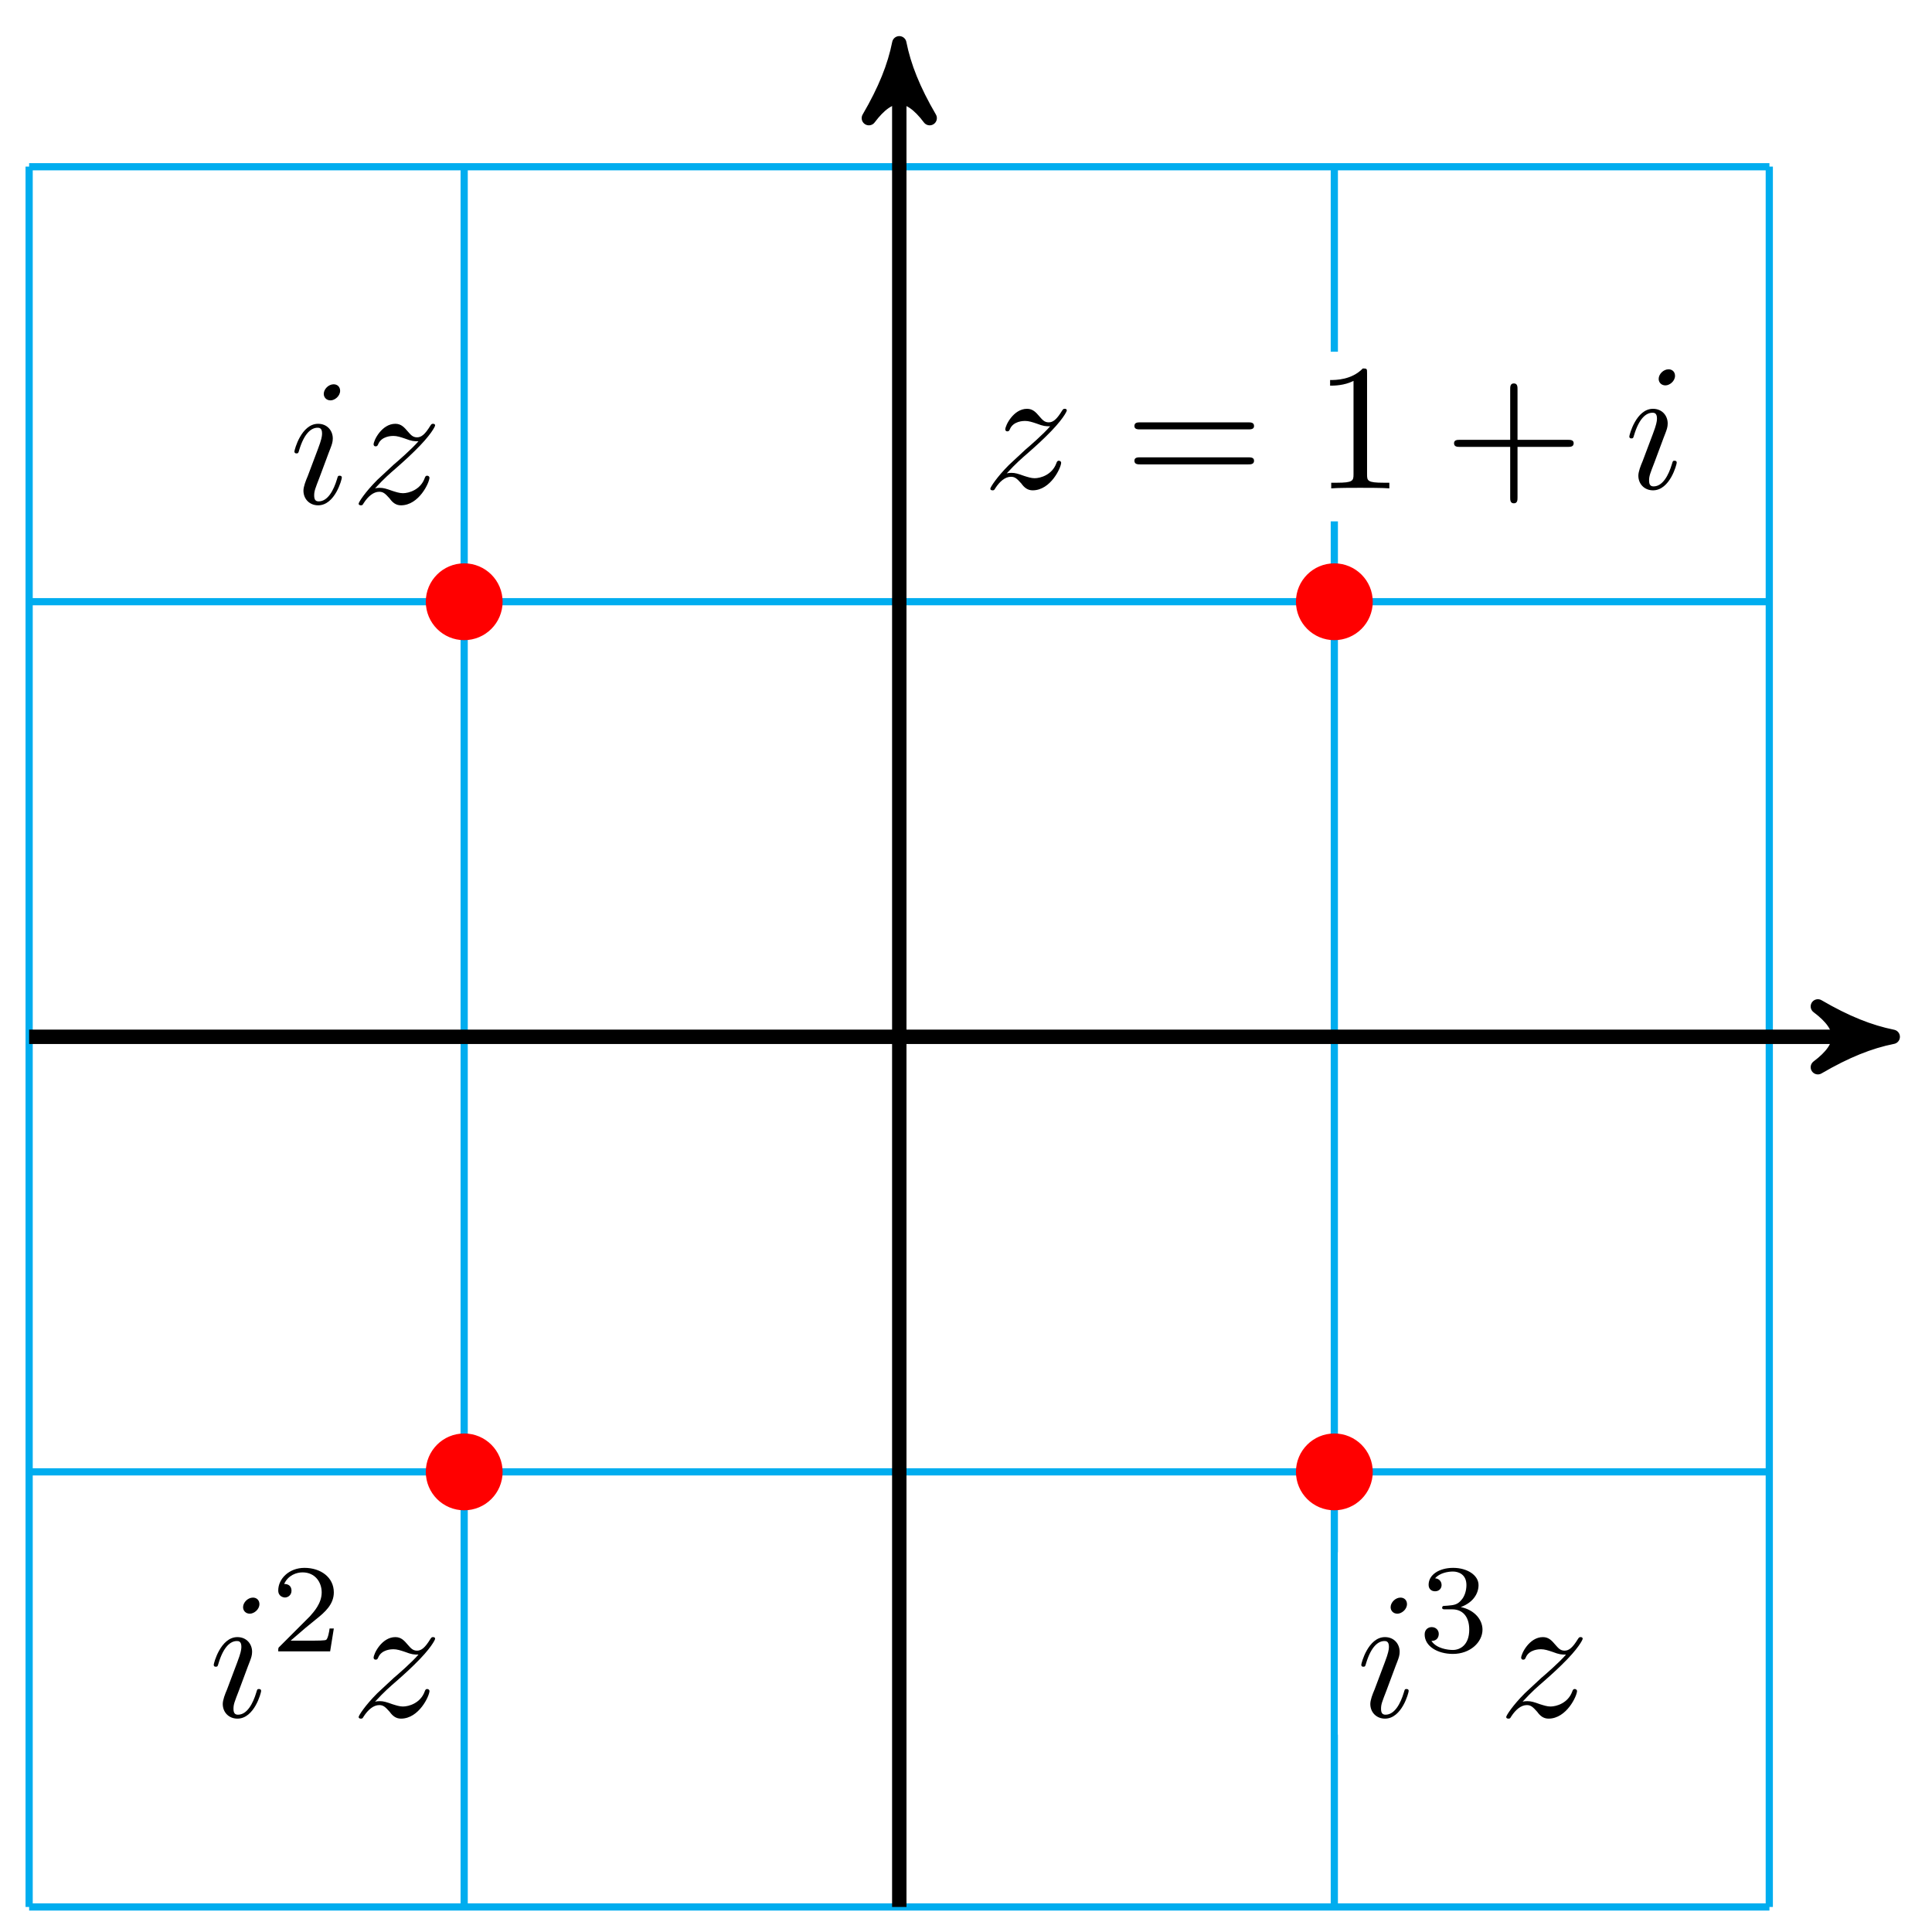
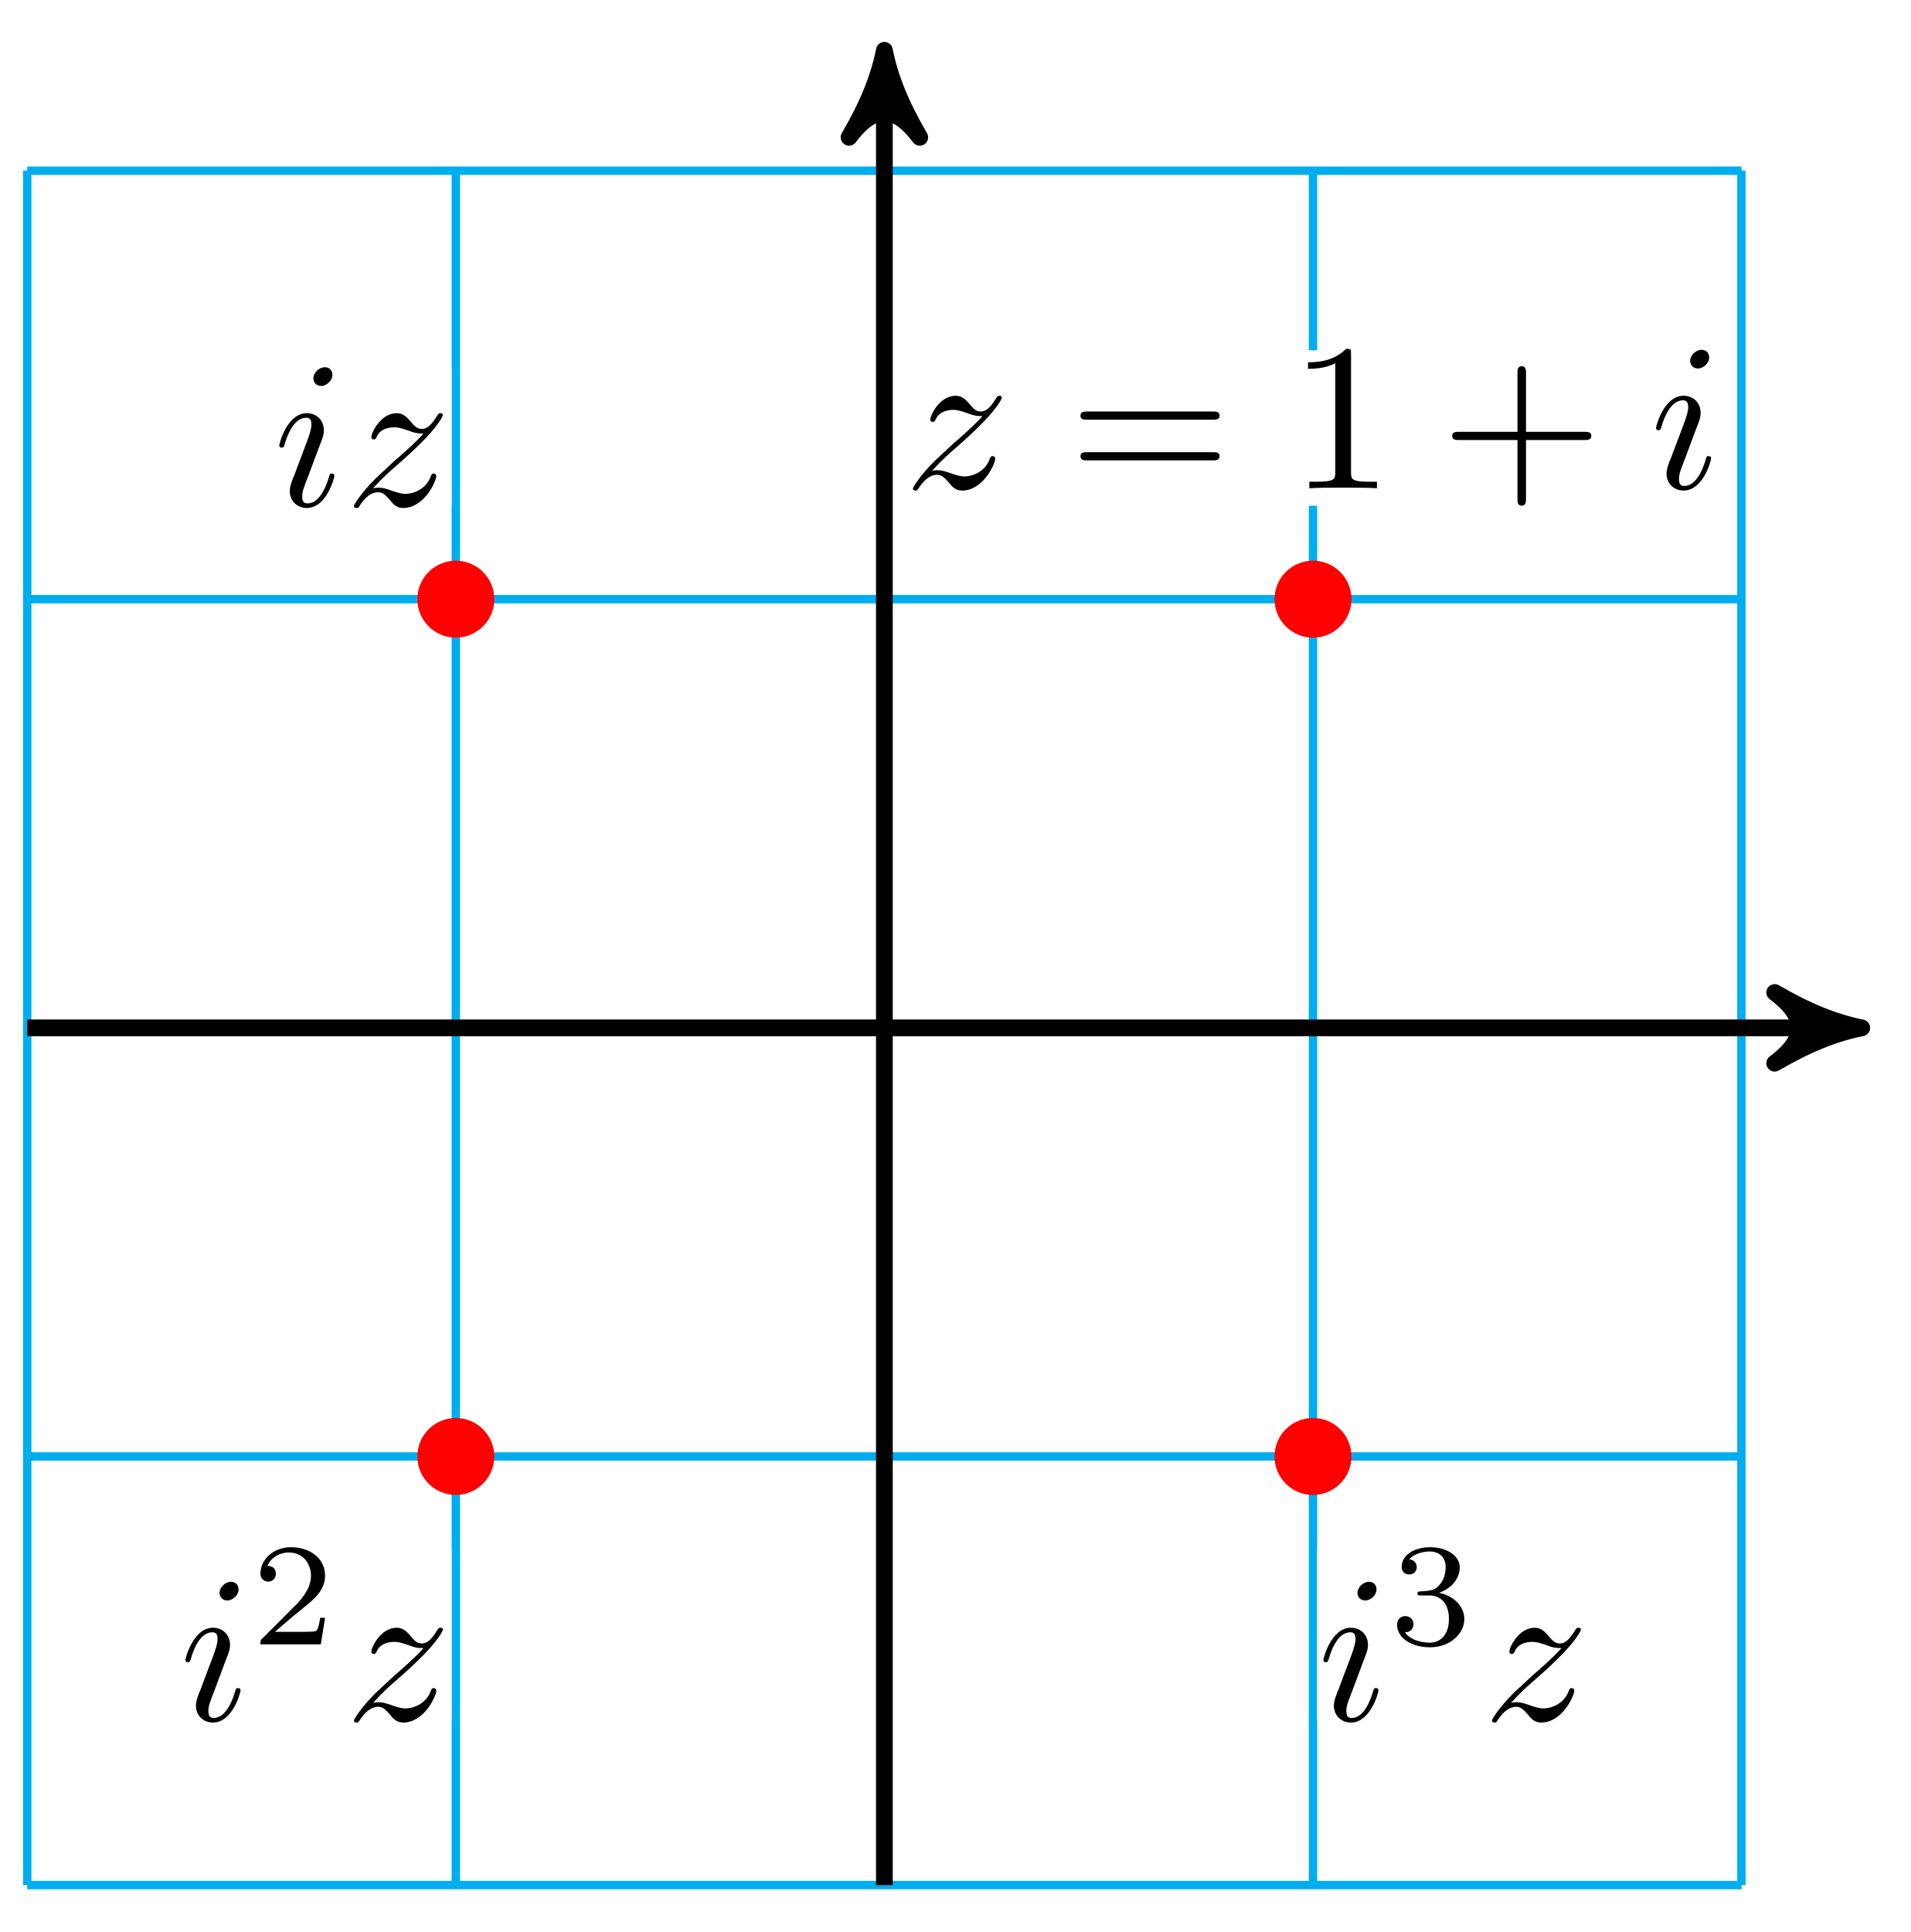
- <svg xmlns="http://www.w3.org/2000/svg" xmlns:xlink="http://www.w3.org/1999/xlink" width="107pt" height="107pt" viewBox="0 0 107 107" version="1.1">
+ <svg xmlns="http://www.w3.org/2000/svg" xmlns:xlink="http://www.w3.org/1999/xlink" width="91pt" height="92pt" viewBox="0 0 91 92" version="1.1">
  <defs>
    <g>
      <symbol overflow="visible" id="glyph0-0">
        <path style="stroke:none;" d="" />
      </symbol>
      <symbol overflow="visible" id="glyph0-1">
        <path style="stroke:none;" d="M 1.328 -0.828 C 1.859 -1.406 2.156 -1.656 2.516 -1.969 C 2.516 -1.969 3.125 -2.5 3.484 -2.859 C 4.438 -3.781 4.656 -4.266 4.656 -4.312 C 4.656 -4.406 4.562 -4.406 4.547 -4.406 C 4.469 -4.406 4.453 -4.391 4.391 -4.297 C 4.094 -3.812 3.891 -3.656 3.656 -3.656 C 3.406 -3.656 3.297 -3.812 3.141 -3.984 C 2.953 -4.203 2.781 -4.406 2.453 -4.406 C 1.703 -4.406 1.25 -3.484 1.25 -3.266 C 1.25 -3.219 1.281 -3.156 1.359 -3.156 C 1.453 -3.156 1.469 -3.203 1.5 -3.266 C 1.688 -3.734 2.266 -3.734 2.344 -3.734 C 2.547 -3.734 2.734 -3.672 2.969 -3.594 C 3.375 -3.438 3.484 -3.438 3.734 -3.438 C 3.375 -3.016 2.547 -2.297 2.359 -2.141 L 1.453 -1.297 C 0.781 -0.625 0.422 -0.062 0.422 0.016 C 0.422 0.109 0.531 0.109 0.547 0.109 C 0.625 0.109 0.641 0.094 0.703 -0.016 C 0.938 -0.375 1.234 -0.641 1.562 -0.641 C 1.781 -0.641 1.891 -0.547 2.141 -0.266 C 2.297 -0.047 2.484 0.109 2.766 0.109 C 3.766 0.109 4.344 -1.156 4.344 -1.422 C 4.344 -1.469 4.297 -1.531 4.219 -1.531 C 4.125 -1.531 4.109 -1.469 4.078 -1.391 C 3.844 -0.75 3.203 -0.562 2.875 -0.562 C 2.688 -0.562 2.5 -0.625 2.297 -0.688 C 1.953 -0.812 1.797 -0.859 1.594 -0.859 C 1.578 -0.859 1.422 -0.859 1.328 -0.828 Z M 1.328 -0.828 " />
      </symbol>
      <symbol overflow="visible" id="glyph0-2">
        <path style="stroke:none;" d="M 2.828 -6.234 C 2.828 -6.438 2.688 -6.594 2.469 -6.594 C 2.188 -6.594 1.922 -6.328 1.922 -6.062 C 1.922 -5.875 2.062 -5.703 2.297 -5.703 C 2.531 -5.703 2.828 -5.938 2.828 -6.234 Z M 2.078 -2.484 C 2.188 -2.766 2.188 -2.797 2.297 -3.062 C 2.375 -3.266 2.422 -3.406 2.422 -3.594 C 2.422 -4.031 2.109 -4.406 1.609 -4.406 C 0.672 -4.406 0.297 -2.953 0.297 -2.875 C 0.297 -2.766 0.391 -2.766 0.406 -2.766 C 0.516 -2.766 0.516 -2.797 0.562 -2.953 C 0.844 -3.891 1.234 -4.188 1.578 -4.188 C 1.656 -4.188 1.828 -4.188 1.828 -3.875 C 1.828 -3.656 1.75 -3.453 1.719 -3.344 C 1.641 -3.094 1.188 -1.938 1.031 -1.5 C 0.922 -1.25 0.797 -0.922 0.797 -0.703 C 0.797 -0.234 1.141 0.109 1.609 0.109 C 2.547 0.109 2.922 -1.328 2.922 -1.422 C 2.922 -1.531 2.828 -1.531 2.797 -1.531 C 2.703 -1.531 2.703 -1.5 2.656 -1.344 C 2.469 -0.719 2.141 -0.109 1.641 -0.109 C 1.469 -0.109 1.391 -0.203 1.391 -0.438 C 1.391 -0.688 1.453 -0.828 1.688 -1.438 Z M 2.078 -2.484 " />
      </symbol>
      <symbol overflow="visible" id="glyph1-0">
        <path style="stroke:none;" d="" />
      </symbol>
      <symbol overflow="visible" id="glyph1-1">
        <path style="stroke:none;" d="M 6.844 -3.266 C 7 -3.266 7.188 -3.266 7.188 -3.453 C 7.188 -3.656 7 -3.656 6.859 -3.656 L 0.891 -3.656 C 0.75 -3.656 0.562 -3.656 0.562 -3.453 C 0.562 -3.266 0.75 -3.266 0.891 -3.266 Z M 6.859 -1.328 C 7 -1.328 7.188 -1.328 7.188 -1.531 C 7.188 -1.719 7 -1.719 6.844 -1.719 L 0.891 -1.719 C 0.75 -1.719 0.562 -1.719 0.562 -1.531 C 0.562 -1.328 0.75 -1.328 0.891 -1.328 Z M 6.859 -1.328 " />
      </symbol>
      <symbol overflow="visible" id="glyph1-2">
        <path style="stroke:none;" d="M 2.938 -6.375 C 2.938 -6.625 2.938 -6.641 2.703 -6.641 C 2.078 -6 1.203 -6 0.891 -6 L 0.891 -5.688 C 1.094 -5.688 1.672 -5.688 2.188 -5.953 L 2.188 -0.781 C 2.188 -0.422 2.156 -0.312 1.266 -0.312 L 0.953 -0.312 L 0.953 0 C 1.297 -0.031 2.156 -0.031 2.562 -0.031 C 2.953 -0.031 3.828 -0.031 4.172 0 L 4.172 -0.312 L 3.859 -0.312 C 2.953 -0.312 2.938 -0.422 2.938 -0.781 Z M 2.938 -6.375 " />
      </symbol>
      <symbol overflow="visible" id="glyph1-3">
        <path style="stroke:none;" d="M 4.078 -2.297 L 6.859 -2.297 C 7 -2.297 7.188 -2.297 7.188 -2.5 C 7.188 -2.688 7 -2.688 6.859 -2.688 L 4.078 -2.688 L 4.078 -5.484 C 4.078 -5.625 4.078 -5.812 3.875 -5.812 C 3.672 -5.812 3.672 -5.625 3.672 -5.484 L 3.672 -2.688 L 0.891 -2.688 C 0.75 -2.688 0.562 -2.688 0.562 -2.5 C 0.562 -2.297 0.75 -2.297 0.891 -2.297 L 3.672 -2.297 L 3.672 0.5 C 3.672 0.641 3.672 0.828 3.875 0.828 C 4.078 0.828 4.078 0.641 4.078 0.5 Z M 4.078 -2.297 " />
      </symbol>
      <symbol overflow="visible" id="glyph2-0">
        <path style="stroke:none;" d="" />
      </symbol>
      <symbol overflow="visible" id="glyph2-1">
        <path style="stroke:none;" d="M 3.516 -1.266 L 3.281 -1.266 C 3.266 -1.109 3.188 -0.703 3.094 -0.641 C 3.047 -0.594 2.516 -0.594 2.406 -0.594 L 1.125 -0.594 C 1.859 -1.234 2.109 -1.438 2.516 -1.766 C 3.031 -2.172 3.516 -2.609 3.516 -3.266 C 3.516 -4.109 2.781 -4.625 1.891 -4.625 C 1.031 -4.625 0.438 -4.016 0.438 -3.375 C 0.438 -3.031 0.734 -2.984 0.812 -2.984 C 0.969 -2.984 1.172 -3.109 1.172 -3.359 C 1.172 -3.484 1.125 -3.734 0.766 -3.734 C 0.984 -4.219 1.453 -4.375 1.781 -4.375 C 2.484 -4.375 2.844 -3.828 2.844 -3.266 C 2.844 -2.656 2.406 -2.188 2.188 -1.938 L 0.516 -0.266 C 0.438 -0.203 0.438 -0.188 0.438 0 L 3.312 0 Z M 3.516 -1.266 " />
      </symbol>
      <symbol overflow="visible" id="glyph2-2">
        <path style="stroke:none;" d="M 1.906 -2.328 C 2.453 -2.328 2.844 -1.953 2.844 -1.203 C 2.844 -0.344 2.328 -0.078 1.938 -0.078 C 1.656 -0.078 1.031 -0.156 0.75 -0.578 C 1.078 -0.578 1.156 -0.812 1.156 -0.969 C 1.156 -1.188 0.984 -1.344 0.766 -1.344 C 0.578 -1.344 0.375 -1.219 0.375 -0.938 C 0.375 -0.281 1.094 0.141 1.938 0.141 C 2.906 0.141 3.578 -0.516 3.578 -1.203 C 3.578 -1.75 3.141 -2.297 2.375 -2.453 C 3.094 -2.719 3.359 -3.234 3.359 -3.672 C 3.359 -4.219 2.734 -4.625 1.953 -4.625 C 1.188 -4.625 0.594 -4.25 0.594 -3.688 C 0.594 -3.453 0.75 -3.328 0.953 -3.328 C 1.172 -3.328 1.312 -3.484 1.312 -3.672 C 1.312 -3.875 1.172 -4.031 0.953 -4.047 C 1.203 -4.344 1.672 -4.422 1.938 -4.422 C 2.25 -4.422 2.688 -4.266 2.688 -3.672 C 2.688 -3.375 2.594 -3.047 2.406 -2.844 C 2.188 -2.578 1.984 -2.562 1.641 -2.531 C 1.469 -2.516 1.453 -2.516 1.422 -2.516 C 1.406 -2.516 1.344 -2.5 1.344 -2.422 C 1.344 -2.328 1.406 -2.328 1.531 -2.328 Z M 1.906 -2.328 " />
      </symbol>
    </g>
  </defs>
  <g id="surface1">
-     <path style="fill:none;stroke-width:0.399;stroke-linecap:butt;stroke-linejoin:miter;stroke:rgb(0%,67.839%,93.729%);stroke-opacity:1;stroke-miterlimit:10;" d="M -48.189 -48.19 L 48.191 -48.19 M -48.189 -24.094 L 48.191 -24.094 M -48.189 -0.001 L 48.191 -0.001 M -48.189 24.095 L 48.191 24.095 M -48.189 48.183 L 48.191 48.183 M -48.189 -48.19 L -48.189 48.191 M -24.096 -48.19 L -24.096 48.191 M 0.001 -48.19 L 0.001 48.191 M 24.094 -48.19 L 24.094 48.191 M 48.183 -48.19 L 48.183 48.191 " transform="matrix(1.00003,0,0,-1.00006,49.80404,57.42048)" />
-     <path style="fill:none;stroke-width:0.797;stroke-linecap:butt;stroke-linejoin:miter;stroke:rgb(0%,0%,0%);stroke-opacity:1;stroke-miterlimit:10;" d="M -48.189 -0.001 L 53.983 -0.001 " transform="matrix(1.00003,0,0,-1.00006,49.80404,57.42048)" />
-     <path style="fill-rule:nonzero;fill:rgb(0%,0%,0%);fill-opacity:1;stroke-width:0.797;stroke-linecap:butt;stroke-linejoin:round;stroke:rgb(0%,0%,0%);stroke-opacity:1;stroke-miterlimit:10;" d="M 1.035 -0.001 C -0.258 0.26 -1.555 0.776 -3.11 1.682 C -1.555 0.518 -1.555 -0.517 -3.11 -1.685 C -1.555 -0.779 -0.258 -0.259 1.035 -0.001 Z M 1.035 -0.001 " transform="matrix(1.00003,0,0,-1.00006,103.7895,57.42048)" />
-     <path style="fill:none;stroke-width:0.797;stroke-linecap:butt;stroke-linejoin:miter;stroke:rgb(0%,0%,0%);stroke-opacity:1;stroke-miterlimit:10;" d="M 0.001 -48.19 L 0.001 53.984 " transform="matrix(1.00003,0,0,-1.00006,49.80404,57.42048)" />
-     <path style="fill-rule:nonzero;fill:rgb(0%,0%,0%);fill-opacity:1;stroke-width:0.797;stroke-linecap:butt;stroke-linejoin:round;stroke:rgb(0%,0%,0%);stroke-opacity:1;stroke-miterlimit:10;" d="M 1.035 -0.001 C -0.258 0.257 -1.555 0.777 -3.109 1.683 C -1.555 0.519 -1.555 -0.516 -3.109 -1.684 C -1.555 -0.778 -0.258 -0.258 1.035 -0.001 Z M 1.035 -0.001 " transform="matrix(0,-1.00006,-1.00003,0,49.80404,3.433386)" />
-     <path style="fill-rule:nonzero;fill:rgb(100%,0%,0%);fill-opacity:1;stroke-width:0.399;stroke-linecap:butt;stroke-linejoin:miter;stroke:rgb(100%,0%,0%);stroke-opacity:1;stroke-miterlimit:10;" d="M 26.023 24.095 C 26.023 25.157 25.16 26.02 24.094 26.02 C 23.031 26.02 22.168 25.157 22.168 24.095 C 22.168 23.028 23.031 22.165 24.094 22.165 C 25.16 22.165 26.023 23.028 26.023 24.095 Z M 26.023 24.095 " transform="matrix(1.00003,0,0,-1.00006,49.80404,57.42048)" />
-     <path style=" stroke:none;fill-rule:nonzero;fill:rgb(100%,100%,100%);fill-opacity:1;" d="M 53.43 28.875 L 94.367 28.875 L 94.367 19.48 L 53.43 19.48 Z M 53.43 28.875 " />
+     <path style="fill:none;stroke-width:0.399;stroke-linecap:butt;stroke-linejoin:miter;stroke:rgb(0%,67.839%,93.729%);stroke-opacity:1;stroke-miterlimit:10;" d="M -40.818 -40.819 L 40.821 -40.819 M -40.818 -20.41 L 40.821 -20.41 M -40.818 -0.002 L 40.821 -0.002 M -40.818 20.411 L 40.821 20.411 M -40.818 40.811 L 40.821 40.811 M -40.818 -40.819 L -40.818 40.819 M -20.408 -40.819 L -20.408 40.819 M 0.001 -40.819 L 0.001 40.819 M 20.411 -40.819 L 20.411 40.819 M 40.813 -40.819 L 40.813 40.819 " transform="matrix(1.00003,0,0,-1.00008,42.11572,48.94364)" />
+     <path style="fill:none;stroke-width:0.797;stroke-linecap:butt;stroke-linejoin:miter;stroke:rgb(0%,0%,0%);stroke-opacity:1;stroke-miterlimit:10;" d="M -40.818 -0.002 L 45.508 -0.002 " transform="matrix(1.00003,0,0,-1.00008,42.11572,48.94364)" />
+     <path style="fill-rule:nonzero;fill:rgb(0%,0%,0%);fill-opacity:1;stroke-width:0.797;stroke-linecap:butt;stroke-linejoin:round;stroke:rgb(0%,0%,0%);stroke-opacity:1;stroke-miterlimit:10;" d="M 1.035 -0.002 C -0.258 0.26 -1.555 0.776 -3.109 1.682 C -1.555 0.518 -1.555 -0.517 -3.109 -1.685 C -1.555 -0.779 -0.258 -0.259 1.035 -0.002 Z M 1.035 -0.002 " transform="matrix(1.00003,0,0,-1.00008,87.62492,48.94364)" />
+     <path style="fill:none;stroke-width:0.797;stroke-linecap:butt;stroke-linejoin:miter;stroke:rgb(0%,0%,0%);stroke-opacity:1;stroke-miterlimit:10;" d="M 0.001 -40.819 L 0.001 45.506 " transform="matrix(1.00003,0,0,-1.00008,42.11572,48.94364)" />
+     <path style="fill-rule:nonzero;fill:rgb(0%,0%,0%);fill-opacity:1;stroke-width:0.797;stroke-linecap:butt;stroke-linejoin:round;stroke:rgb(0%,0%,0%);stroke-opacity:1;stroke-miterlimit:10;" d="M 1.038 -0.001 C -0.259 0.26 -1.556 0.776 -3.107 1.682 C -1.556 0.518 -1.556 -0.517 -3.107 -1.685 C -1.556 -0.779 -0.259 -0.259 1.038 -0.001 Z M 1.038 -0.001 " transform="matrix(0,-1.00008,-1.00003,0,42.11572,3.432165)" />
+     <path style="fill-rule:nonzero;fill:rgb(100%,0%,0%);fill-opacity:1;stroke-width:0.399;stroke-linecap:butt;stroke-linejoin:miter;stroke:rgb(100%,0%,0%);stroke-opacity:1;stroke-miterlimit:10;" d="M 22.044 20.411 C 22.044 21.313 21.313 22.043 20.411 22.043 C 19.509 22.043 18.778 21.313 18.778 20.411 C 18.778 19.508 19.509 18.778 20.411 18.778 C 21.313 18.778 22.044 19.508 22.044 20.411 Z M 22.044 20.411 " transform="matrix(1.00003,0,0,-1.00008,42.11572,48.94364)" />
+     <path style=" stroke:none;fill-rule:nonzero;fill:rgb(100%,100%,100%);fill-opacity:1;" d="M 43.055 24.082 L 82 24.082 L 82 16.68 L 43.055 16.68 Z M 43.055 24.082 " />
    <g style="fill:rgb(0%,0%,0%);fill-opacity:1;">
-       <use xlink:href="#glyph0-1" x="54.426" y="27.047" />
+       <use xlink:href="#glyph0-1" x="43.053" y="23.251" />
    </g>
    <g style="fill:rgb(0%,0%,0%);fill-opacity:1;">
-       <use xlink:href="#glyph1-1" x="62.265" y="27.047" />
+       <use xlink:href="#glyph1-1" x="50.892" y="23.251" />
    </g>
    <g style="fill:rgb(0%,0%,0%);fill-opacity:1;">
-       <use xlink:href="#glyph1-2" x="72.774" y="27.047" />
+       <use xlink:href="#glyph1-2" x="61.401" y="23.251" />
    </g>
    <g style="fill:rgb(0%,0%,0%);fill-opacity:1;">
-       <use xlink:href="#glyph1-3" x="79.967" y="27.047" />
+       <use xlink:href="#glyph1-3" x="68.594" y="23.251" />
    </g>
    <g style="fill:rgb(0%,0%,0%);fill-opacity:1;">
-       <use xlink:href="#glyph0-2" x="89.94" y="27.047" />
+       <use xlink:href="#glyph0-2" x="78.567" y="23.251" />
    </g>
-     <path style="fill-rule:nonzero;fill:rgb(100%,0%,0%);fill-opacity:1;stroke-width:0.399;stroke-linecap:butt;stroke-linejoin:miter;stroke:rgb(100%,0%,0%);stroke-opacity:1;stroke-miterlimit:10;" d="M -22.167 24.095 C -22.167 25.157 -23.03 26.02 -24.096 26.02 C -25.159 26.02 -26.022 25.157 -26.022 24.095 C -26.022 23.028 -25.159 22.165 -24.096 22.165 C -23.03 22.165 -22.167 23.028 -22.167 24.095 Z M -22.167 24.095 " transform="matrix(1.00003,0,0,-1.00006,49.80404,57.42048)" />
-     <path style=" stroke:none;fill-rule:nonzero;fill:rgb(100%,100%,100%);fill-opacity:1;" d="M 15.012 28.875 L 25.508 28.875 L 25.508 20.309 L 15.012 20.309 Z M 15.012 28.875 " />
+     <path style="fill-rule:nonzero;fill:rgb(100%,0%,0%);fill-opacity:1;stroke-width:0.399;stroke-linecap:butt;stroke-linejoin:miter;stroke:rgb(100%,0%,0%);stroke-opacity:1;stroke-miterlimit:10;" d="M -18.775 20.411 C -18.775 21.313 -19.51 22.043 -20.408 22.043 C -21.31 22.043 -22.041 21.313 -22.041 20.411 C -22.041 19.508 -21.31 18.778 -20.408 18.778 C -19.51 18.778 -18.775 19.508 -18.775 20.411 Z M -18.775 20.411 " transform="matrix(1.00003,0,0,-1.00008,42.11572,48.94364)" />
+     <path style=" stroke:none;fill-rule:nonzero;fill:rgb(100%,100%,100%);fill-opacity:1;" d="M 13.004 24.082 L 21.508 24.082 L 21.508 17.508 L 13.004 17.508 Z M 13.004 24.082 " />
    <g style="fill:rgb(0%,0%,0%);fill-opacity:1;">
-       <use xlink:href="#glyph0-2" x="16.009" y="27.877" />
-       <use xlink:href="#glyph0-1" x="19.441" y="27.877" />
+       <use xlink:href="#glyph0-2" x="13.002" y="24.081" />
+       <use xlink:href="#glyph0-1" x="16.434" y="24.081" />
    </g>
-     <path style="fill-rule:nonzero;fill:rgb(100%,0%,0%);fill-opacity:1;stroke-width:0.399;stroke-linecap:butt;stroke-linejoin:miter;stroke:rgb(100%,0%,0%);stroke-opacity:1;stroke-miterlimit:10;" d="M -22.167 -24.094 C -22.167 -23.031 -23.03 -22.168 -24.096 -22.168 C -25.159 -22.168 -26.022 -23.031 -26.022 -24.094 C -26.022 -25.16 -25.159 -26.023 -24.096 -26.023 C -23.03 -26.023 -22.167 -25.16 -22.167 -24.094 Z M -22.167 -24.094 " transform="matrix(1.00003,0,0,-1.00006,49.80404,57.42048)" />
-     <path style=" stroke:none;fill-rule:nonzero;fill:rgb(100%,100%,100%);fill-opacity:1;" d="M 10.543 96.07 L 25.508 96.07 L 25.508 85.969 L 10.543 85.969 Z M 10.543 96.07 " />
+     <path style="fill-rule:nonzero;fill:rgb(100%,0%,0%);fill-opacity:1;stroke-width:0.399;stroke-linecap:butt;stroke-linejoin:miter;stroke:rgb(100%,0%,0%);stroke-opacity:1;stroke-miterlimit:10;" d="M -18.775 -20.41 C -18.775 -19.508 -19.51 -18.778 -20.408 -18.778 C -21.31 -18.778 -22.041 -19.508 -22.041 -20.41 C -22.041 -21.312 -21.31 -22.043 -20.408 -22.043 C -19.51 -22.043 -18.775 -21.312 -18.775 -20.41 Z M -18.775 -20.41 " transform="matrix(1.00003,0,0,-1.00008,42.11572,48.94364)" />
+     <path style=" stroke:none;fill-rule:nonzero;fill:rgb(100%,100%,100%);fill-opacity:1;" d="M 8.531 81.918 L 21.508 81.918 L 21.508 73.805 L 8.531 73.805 Z M 8.531 81.918 " />
    <g style="fill:rgb(0%,0%,0%);fill-opacity:1;">
-       <use xlink:href="#glyph0-2" x="11.54" y="95.074" />
+       <use xlink:href="#glyph0-2" x="8.533" y="81.917" />
    </g>
    <g style="fill:rgb(0%,0%,0%);fill-opacity:1;">
-       <use xlink:href="#glyph2-1" x="14.972" y="91.458" />
+       <use xlink:href="#glyph2-1" x="11.965" y="78.302" />
    </g>
    <g style="fill:rgb(0%,0%,0%);fill-opacity:1;">
-       <use xlink:href="#glyph0-1" x="19.442" y="95.074" />
+       <use xlink:href="#glyph0-1" x="16.435" y="81.917" />
    </g>
-     <path style="fill-rule:nonzero;fill:rgb(100%,0%,0%);fill-opacity:1;stroke-width:0.399;stroke-linecap:butt;stroke-linejoin:miter;stroke:rgb(100%,0%,0%);stroke-opacity:1;stroke-miterlimit:10;" d="M 26.023 -24.094 C 26.023 -23.031 25.16 -22.168 24.094 -22.168 C 23.031 -22.168 22.168 -23.031 22.168 -24.094 C 22.168 -25.16 23.031 -26.023 24.094 -26.023 C 25.16 -26.023 26.023 -25.16 26.023 -24.094 Z M 26.023 -24.094 " transform="matrix(1.00003,0,0,-1.00006,49.80404,57.42048)" />
-     <path style=" stroke:none;fill-rule:nonzero;fill:rgb(100%,100%,100%);fill-opacity:1;" d="M 74.098 96.07 L 89.066 96.07 L 89.066 85.969 L 74.098 85.969 Z M 74.098 96.07 " />
+     <path style="fill-rule:nonzero;fill:rgb(100%,0%,0%);fill-opacity:1;stroke-width:0.399;stroke-linecap:butt;stroke-linejoin:miter;stroke:rgb(100%,0%,0%);stroke-opacity:1;stroke-miterlimit:10;" d="M 22.044 -20.41 C 22.044 -19.508 21.313 -18.778 20.411 -18.778 C 19.509 -18.778 18.778 -19.508 18.778 -20.41 C 18.778 -21.312 19.509 -22.043 20.411 -22.043 C 21.313 -22.043 22.044 -21.312 22.044 -20.41 Z M 22.044 -20.41 " transform="matrix(1.00003,0,0,-1.00008,42.11572,48.94364)" />
+     <path style=" stroke:none;fill-rule:nonzero;fill:rgb(100%,100%,100%);fill-opacity:1;" d="M 62.727 81.918 L 75.699 81.918 L 75.699 73.805 L 62.727 73.805 Z M 62.727 81.918 " />
    <g style="fill:rgb(0%,0%,0%);fill-opacity:1;">
-       <use xlink:href="#glyph0-2" x="75.095" y="95.074" />
+       <use xlink:href="#glyph0-2" x="62.725" y="81.917" />
    </g>
    <g style="fill:rgb(0%,0%,0%);fill-opacity:1;">
-       <use xlink:href="#glyph2-2" x="78.527" y="91.458" />
+       <use xlink:href="#glyph2-2" x="66.157" y="78.302" />
    </g>
    <g style="fill:rgb(0%,0%,0%);fill-opacity:1;">
-       <use xlink:href="#glyph0-1" x="82.997" y="95.074" />
+       <use xlink:href="#glyph0-1" x="70.628" y="81.917" />
    </g>
  </g>
</svg>
